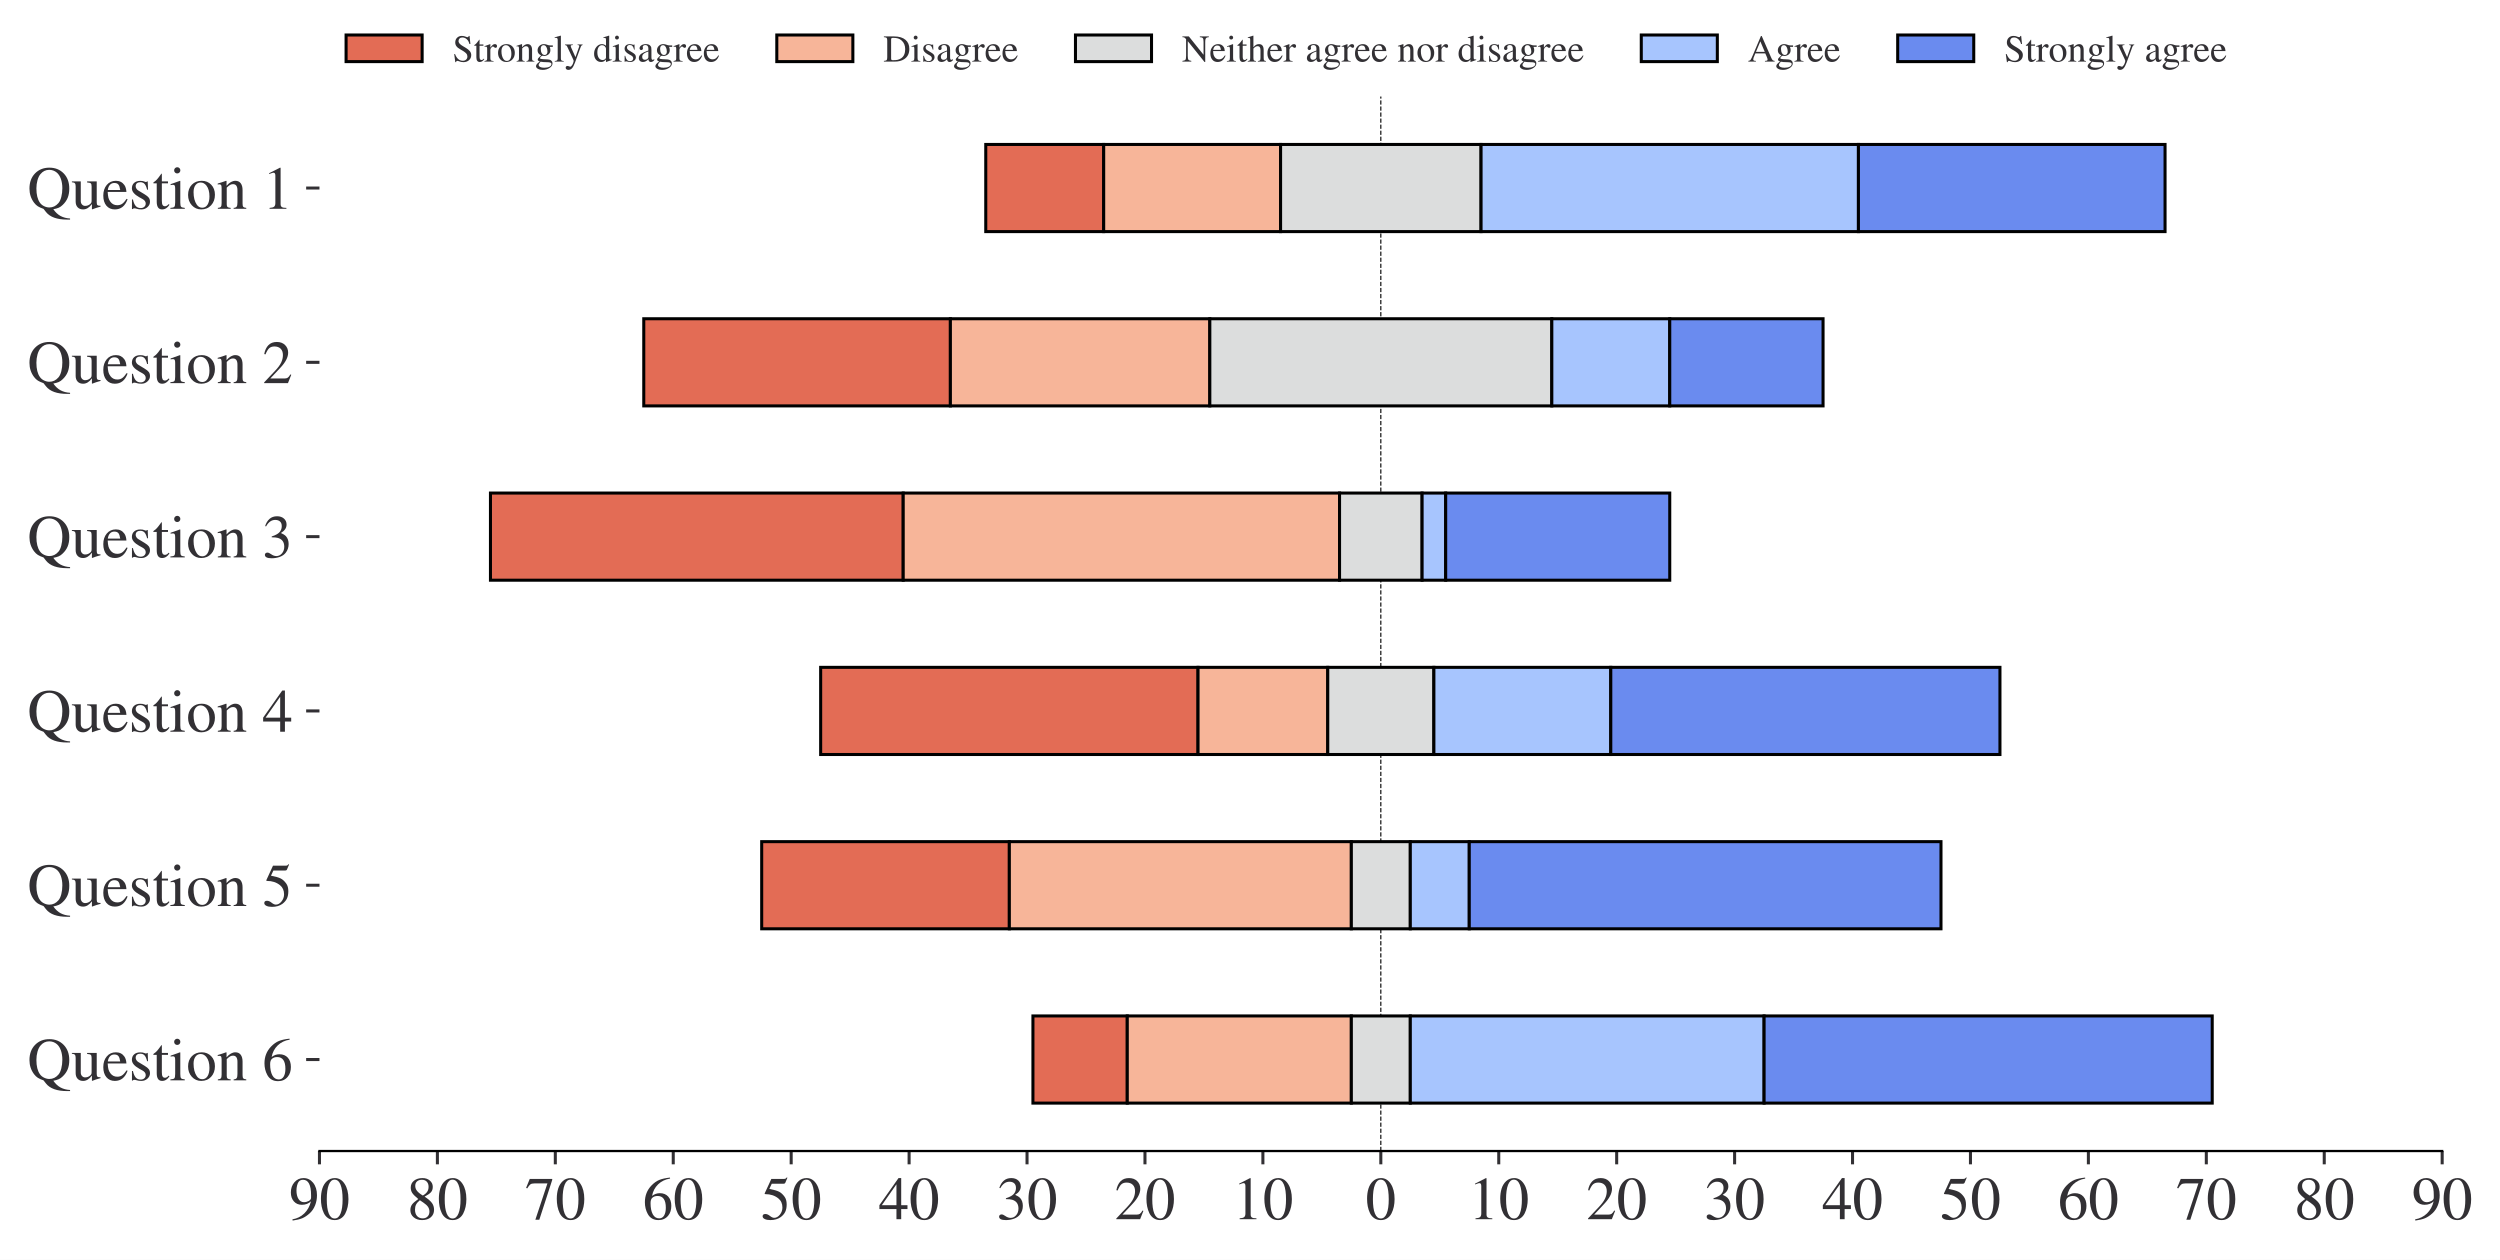
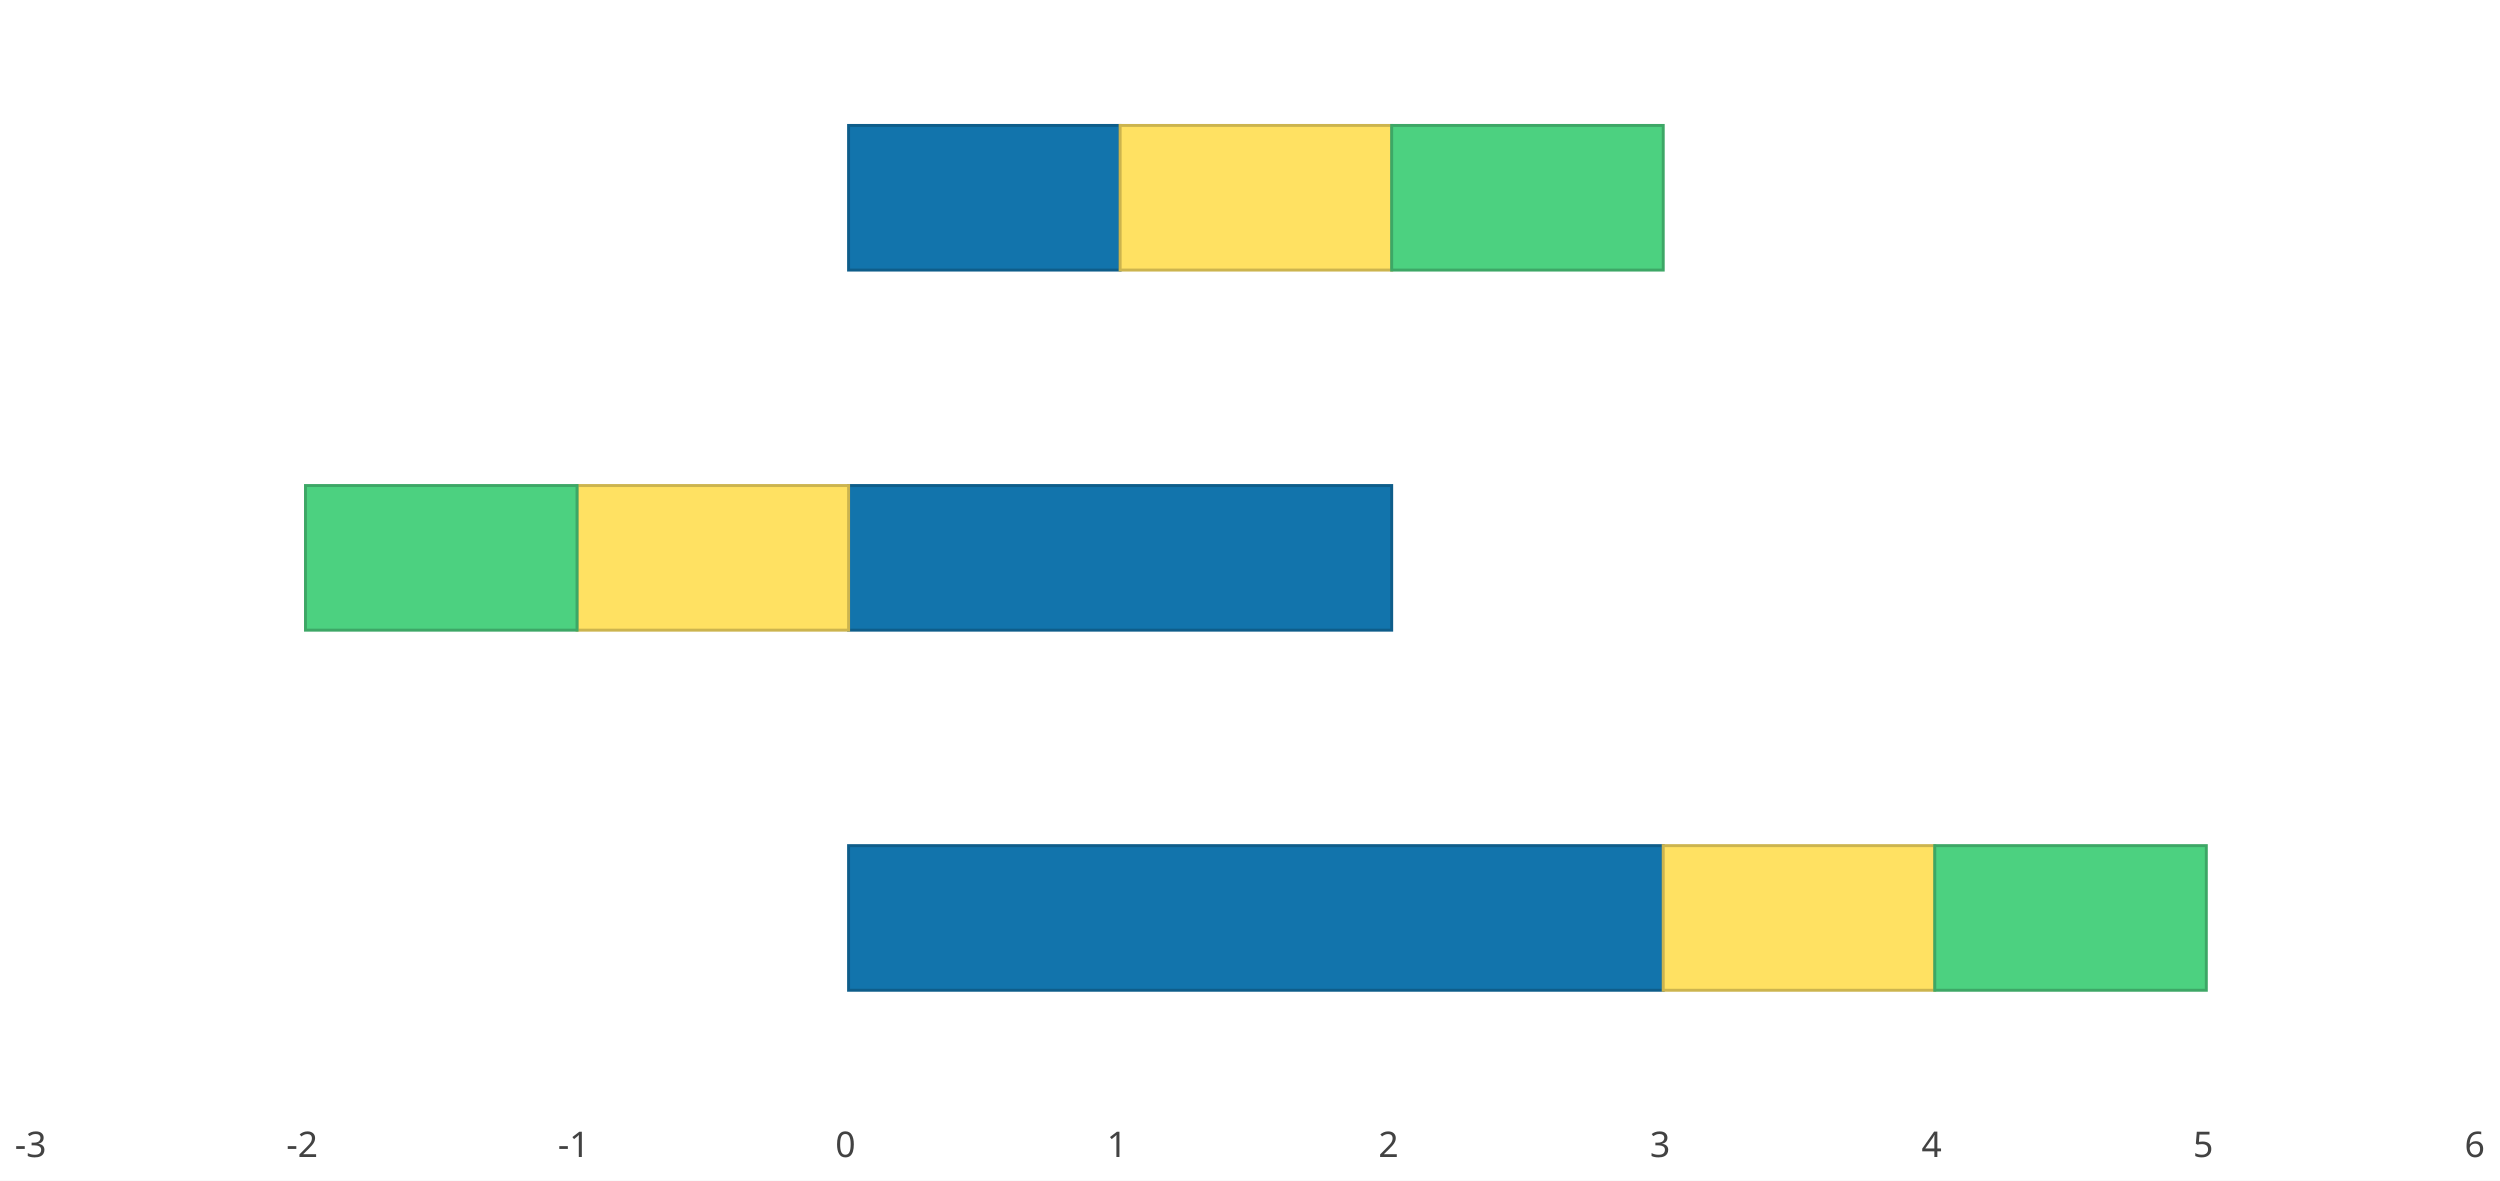
- <svg xmlns="http://www.w3.org/2000/svg" xmlns:xlink="http://www.w3.org/1999/xlink" width="876.237" height="441.563" viewBox="0 0 657.178 331.172">
+ <svg xmlns="http://www.w3.org/2000/svg" style="width:100%;height:100%;overflow:hidden">
  <defs>
-     <style>
-       *{stroke-linejoin:round;stroke-linecap:butt}
-     </style>
-   </defs>
-   <g id="figure_1">
-     <path d="M0 331.172h657.178V0H0z" style="fill:#fff" id="patch_1" />
-     <g id="axes_1">
-       <path d="M83.978 302.572h558v-277.2h-558z" style="fill:#fff" id="patch_2" />
-       <path d="M362.978 302.572v-277.2" clip-path="url(#p88414deb6a)" style="fill:none;stroke-dasharray:1.11,.48;stroke-dashoffset:0;stroke:#000;stroke-width:.3" id="line2d_1" />
-       <path d="M259.128 37.972h31v22.91h-31z" clip-path="url(#p88414deb6a)" style="fill:#e36c55;stroke:#000;stroke-width:.8;stroke-linejoin:miter" id="patch_3" />
-       <path d="M169.228 83.79h80.6v22.91h-80.6z" clip-path="url(#p88414deb6a)" style="fill:#e36c55;stroke:#000;stroke-width:.8;stroke-linejoin:miter" id="patch_4" />
-       <path d="M128.928 129.609h108.5v22.909h-108.5z" clip-path="url(#p88414deb6a)" style="fill:#e36c55;stroke:#000;stroke-width:.8;stroke-linejoin:miter" id="patch_5" />
-       <path d="M215.728 175.427h99.2v22.91h-99.2z" clip-path="url(#p88414deb6a)" style="fill:#e36c55;stroke:#000;stroke-width:.8;stroke-linejoin:miter" id="patch_6" />
-       <path d="M200.228 221.245h65.1v22.91h-65.1z" clip-path="url(#p88414deb6a)" style="fill:#e36c55;stroke:#000;stroke-width:.8;stroke-linejoin:miter" id="patch_7" />
-       <path d="M271.528 267.063h24.8v22.91h-24.8z" clip-path="url(#p88414deb6a)" style="fill:#e36c55;stroke:#000;stroke-width:.8;stroke-linejoin:miter" id="patch_8" />
-       <path d="M290.128 37.972h46.5v22.91h-46.5z" clip-path="url(#p88414deb6a)" style="fill:#f7b599;stroke:#000;stroke-width:.8;stroke-linejoin:miter" id="patch_9" />
-       <path d="M249.828 83.79h68.2v22.91h-68.2z" clip-path="url(#p88414deb6a)" style="fill:#f7b599;stroke:#000;stroke-width:.8;stroke-linejoin:miter" id="patch_10" />
-       <path d="M237.428 129.609h114.7v22.909h-114.7z" clip-path="url(#p88414deb6a)" style="fill:#f7b599;stroke:#000;stroke-width:.8;stroke-linejoin:miter" id="patch_11" />
-       <path d="M314.928 175.427h34.1v22.91h-34.1z" clip-path="url(#p88414deb6a)" style="fill:#f7b599;stroke:#000;stroke-width:.8;stroke-linejoin:miter" id="patch_12" />
-       <path d="M265.328 221.245h89.9v22.91h-89.9z" clip-path="url(#p88414deb6a)" style="fill:#f7b599;stroke:#000;stroke-width:.8;stroke-linejoin:miter" id="patch_13" />
-       <path d="M296.328 267.063h58.9v22.91h-58.9z" clip-path="url(#p88414deb6a)" style="fill:#f7b599;stroke:#000;stroke-width:.8;stroke-linejoin:miter" id="patch_14" />
-       <path d="M336.628 37.972h52.7v22.91h-52.7z" clip-path="url(#p88414deb6a)" style="fill:#dcdddd;stroke:#000;stroke-width:.8;stroke-linejoin:miter" id="patch_15" />
-       <path d="M318.028 83.79h89.9v22.91h-89.9z" clip-path="url(#p88414deb6a)" style="fill:#dcdddd;stroke:#000;stroke-width:.8;stroke-linejoin:miter" id="patch_16" />
-       <path d="M352.128 129.609h21.7v22.909h-21.7z" clip-path="url(#p88414deb6a)" style="fill:#dcdddd;stroke:#000;stroke-width:.8;stroke-linejoin:miter" id="patch_17" />
-       <path d="M349.028 175.427h27.9v22.91h-27.9z" clip-path="url(#p88414deb6a)" style="fill:#dcdddd;stroke:#000;stroke-width:.8;stroke-linejoin:miter" id="patch_18" />
-       <path d="M355.228 221.245h15.5v22.91h-15.5z" clip-path="url(#p88414deb6a)" style="fill:#dcdddd;stroke:#000;stroke-width:.8;stroke-linejoin:miter" id="patch_19" />
-       <path d="M355.228 267.063h15.5v22.91h-15.5z" clip-path="url(#p88414deb6a)" style="fill:#dcdddd;stroke:#000;stroke-width:.8;stroke-linejoin:miter" id="patch_20" />
-       <path d="M389.328 37.972h99.2v22.91h-99.2z" clip-path="url(#p88414deb6a)" style="fill:#a7c5fe;stroke:#000;stroke-width:.8;stroke-linejoin:miter" id="patch_21" />
-       <path d="M407.928 83.79h31v22.91h-31z" clip-path="url(#p88414deb6a)" style="fill:#a7c5fe;stroke:#000;stroke-width:.8;stroke-linejoin:miter" id="patch_22" />
-       <path d="M373.828 129.609h6.2v22.909h-6.2z" clip-path="url(#p88414deb6a)" style="fill:#a7c5fe;stroke:#000;stroke-width:.8;stroke-linejoin:miter" id="patch_23" />
-       <path d="M376.928 175.427h46.5v22.91h-46.5z" clip-path="url(#p88414deb6a)" style="fill:#a7c5fe;stroke:#000;stroke-width:.8;stroke-linejoin:miter" id="patch_24" />
-       <path d="M370.728 221.245h15.5v22.91h-15.5z" clip-path="url(#p88414deb6a)" style="fill:#a7c5fe;stroke:#000;stroke-width:.8;stroke-linejoin:miter" id="patch_25" />
-       <path d="M370.728 267.063h93v22.91h-93z" clip-path="url(#p88414deb6a)" style="fill:#a7c5fe;stroke:#000;stroke-width:.8;stroke-linejoin:miter" id="patch_26" />
-       <path d="M488.528 37.972h80.6v22.91h-80.6z" clip-path="url(#p88414deb6a)" style="fill:#6a8bef;stroke:#000;stroke-width:.8;stroke-linejoin:miter" id="patch_27" />
-       <path d="M438.928 83.79h40.3v22.91h-40.3z" clip-path="url(#p88414deb6a)" style="fill:#6a8bef;stroke:#000;stroke-width:.8;stroke-linejoin:miter" id="patch_28" />
-       <path d="M380.028 129.609h58.9v22.909h-58.9z" clip-path="url(#p88414deb6a)" style="fill:#6a8bef;stroke:#000;stroke-width:.8;stroke-linejoin:miter" id="patch_29" />
-       <path d="M423.428 175.427h102.3v22.91h-102.3z" clip-path="url(#p88414deb6a)" style="fill:#6a8bef;stroke:#000;stroke-width:.8;stroke-linejoin:miter" id="patch_30" />
-       <path d="M386.228 221.245h124v22.91h-124z" clip-path="url(#p88414deb6a)" style="fill:#6a8bef;stroke:#000;stroke-width:.8;stroke-linejoin:miter" id="patch_31" />
-       <path d="M463.728 267.063h117.8v22.91h-117.8z" clip-path="url(#p88414deb6a)" style="fill:#6a8bef;stroke:#000;stroke-width:.8;stroke-linejoin:miter" id="patch_32" />
-       <g id="matplotlib.axis_1">
-         <g id="xtick_1">
-           <g id="line2d_2">
-             <defs>
-               <path id="m53cf217a16" d="M0 0v3.5" style="stroke:#323034;stroke-width:.8" />
-             </defs>
-             <use xlink:href="#m53cf217a16" x="83.978" y="302.572" style="fill:#323034;stroke:#323034;stroke-width:.8" />
-           </g>
-           <g style="fill:#323034" transform="matrix(.16 0 0 -.16 75.978 320.5)" id="text_1">
-             <defs>
-               <path id="STIXGeneral-Regular-39" d="M378-141 358-13q736 128 1245 621t701 1274q-371-365-960-365-518 0-835 358-317 359-317 941 0 646 381 1078t950 432q608 0 1005-486 410-512 410-1318 0-564-196-1060-195-496-572-841-397-359-775-516Q1018-51 378-141m1939 2413v250q0 1625-845 1625-301 0-467-217-96-128-160-384t-64-512q0-570 214-906 215-336 573-336 256 0 502 125 247 125 247 355" transform="scale(.01563)" />
-               <path id="STIXGeneral-Regular-30" d="M3046 2112q0-429-83-810-83-380-246-700T2266 96 1600-90q-390 0-685 198-294 199-454 532t-234 710q-73 378-73 800 0 596 147 1072 147 477 489 790 343 314 836 314 627 0 1023-614 397-614 397-1600m-614-32q0 1011-215 1545-214 535-630 535-397 0-608-538-211-537-211-1516 0-986 211-1508 211-521 621-521 403 0 617 521 215 522 215 1482" transform="scale(.01563)" />
-             </defs>
-             <use xlink:href="#STIXGeneral-Regular-39" />
-             <use xlink:href="#STIXGeneral-Regular-30" x="50" />
-           </g>
-         </g>
-         <g id="xtick_2">
-           <use xlink:href="#m53cf217a16" x="114.978" y="302.572" style="fill:#323034;stroke:#323034;stroke-width:.8" id="line2d_3" />
-           <g style="fill:#323034" transform="matrix(.16 0 0 -.16 106.978 320.5)" id="text_2">
-             <defs>
-               <path id="STIXGeneral-Regular-38" d="M2848 992q0-493-343-788-342-294-918-294-537 0-883 294-346 295-346 750 0 339 166 579 167 240 666 592-480 397-637 640-156 243-156 563 0 454 348 726 349 272 893 272 468 0 772-266 304-265 304-649 0-352-183-563-182-211-675-474 576-384 784-685 208-300 208-697m-576 2419q0 333-186 534-185 202-512 202-326 0-515-170-189-169-189-464 0-294 189-534t611-489q327 192 464 406 138 214 138 515m-538-1670-377 256q-282-231-397-452-115-220-115-534 0-435 220-678 221-243 593-243 313 0 508 195 196 195 196 509 0 288-148 505-147 218-480 442" transform="scale(.01563)" />
-             </defs>
-             <use xlink:href="#STIXGeneral-Regular-38" />
-             <use xlink:href="#STIXGeneral-Regular-30" x="50" />
-           </g>
-         </g>
-         <g id="xtick_3">
-           <use xlink:href="#m53cf217a16" x="145.977" y="302.572" style="fill:#323034;stroke:#323034;stroke-width:.8" id="line2d_4" />
-           <g style="fill:#323034" transform="matrix(.16 0 0 -.16 137.977 320.5)" id="text_3">
-             <defs>
-               <path id="STIXGeneral-Regular-37" d="M2874 4134 1517-51h-416l1267 3814H992q-275 0-410-96-134-96-339-429l-115 58 384 941h2362z" transform="scale(.01563)" />
-             </defs>
-             <use xlink:href="#STIXGeneral-Regular-37" />
-             <use xlink:href="#STIXGeneral-Regular-30" x="50" />
-           </g>
-         </g>
-         <g id="xtick_4">
-           <use xlink:href="#m53cf217a16" x="176.977" y="302.572" style="fill:#323034;stroke:#323034;stroke-width:.8" id="line2d_5" />
-           <g style="fill:#323034" transform="matrix(.16 0 0 -.16 168.977 320.5)" id="text_4">
-             <defs>
-               <path id="STIXGeneral-Regular-36" d="m2854 4378 13-103q-755-121-1261-611-505-490-633-1213 371 288 813 288 563 0 886-359 323-358 323-978 0-628-326-1024Q2291-90 1651-90 870-90 518 557q-300 550-300 1229 0 1049 697 1766 397 410 816 579 419 170 1123 247m-435-3175q0 1242-864 1242-320 0-531-170-211-169-211-573 0-748 233-1180 234-432 676-432 339 0 518 304t179 809" transform="scale(.01563)" />
-             </defs>
-             <use xlink:href="#STIXGeneral-Regular-36" />
-             <use xlink:href="#STIXGeneral-Regular-30" x="50" />
-           </g>
-         </g>
-         <g id="xtick_5">
-           <use xlink:href="#m53cf217a16" x="207.977" y="302.572" style="fill:#323034;stroke:#323034;stroke-width:.8" id="line2d_6" />
-           <g style="fill:#323034" transform="matrix(.16 0 0 -.16 199.977 320.5)" id="text_5">
-             <defs>
-               <path id="STIXGeneral-Regular-35" d="m2803 4358-230-544q-39-83-173-83H1158l-256-544q704-134 1018-291t582-528q224-307 224-813 0-461-150-775-150-313-477-556Q1664-90 1011-90 646-90 422 19T198 307q0 243 288 243 231 0 474-198 250-205 454-205 333 0 598 333 266 333 266 749 0 614-428 960-557 448-1364 448-76 0-76 51l6 32 698 1517h1324q109 0 170 32t138 134z" transform="scale(.01563)" />
-             </defs>
-             <use xlink:href="#STIXGeneral-Regular-35" />
-             <use xlink:href="#STIXGeneral-Regular-30" x="50" />
-           </g>
-         </g>
-         <g id="xtick_6">
-           <use xlink:href="#m53cf217a16" x="238.977" y="302.572" style="fill:#323034;stroke:#323034;stroke-width:.8" id="line2d_7" />
-           <g style="fill:#323034" transform="matrix(.16 0 0 -.16 230.977 320.5)" id="text_6">
-             <defs>
-               <path id="STIXGeneral-Regular-34" d="M3027 1069h-659V0h-499v1069H77v409l2009 2848h282V1478h659zm-1158 409v2196L333 1478z" transform="scale(.01563)" />
-             </defs>
-             <use xlink:href="#STIXGeneral-Regular-34" />
-             <use xlink:href="#STIXGeneral-Regular-30" x="50" />
-           </g>
-         </g>
-         <g id="xtick_7">
-           <use xlink:href="#m53cf217a16" x="269.978" y="302.572" style="fill:#323034;stroke:#323034;stroke-width:.8" id="line2d_8" />
-           <g style="fill:#323034" transform="matrix(.16 0 0 -.16 261.978 320.5)" id="text_7">
-             <defs>
-               <path id="STIXGeneral-Regular-33" d="m390 3264-102 26q147 480 460 758 314 278 794 278 448 0 723-243 276-243 276-633 0-525-595-884 352-153 531-339 281-313 281-825t-294-896q-218-295-624-446Q1434-90 979-90q-717 0-717 365 0 103 77 167t186 64q160 0 390-167 282-198 551-198 352 0 592 284 240 285 240 695 0 736-666 928-198 64-653 64v90q359 121 538 230 518 294 518 858 0 320-183 486-182 166-508 166-576 0-954-678" transform="scale(.01563)" />
-             </defs>
-             <use xlink:href="#STIXGeneral-Regular-33" />
-             <use xlink:href="#STIXGeneral-Regular-30" x="50" />
-           </g>
-         </g>
-         <g id="xtick_8">
-           <use xlink:href="#m53cf217a16" x="300.978" y="302.572" style="fill:#323034;stroke:#323034;stroke-width:.8" id="line2d_9" />
-           <g style="fill:#323034" transform="matrix(.16 0 0 -.16 292.978 320.5)" id="text_8">
-             <defs>
-               <path id="STIXGeneral-Regular-32" d="M3034 877 2688 0H186v77l1139 1209q448 468 640 858t192 806q0 429-237 666t-653 237q-345 0-547-180-202-179-394-652l-134 32q109 595 438 934 330 339 893 339 531 0 857-320 327-320 327-806 0-723-819-1587L832 486h1498q211 0 335 83 125 84 279 346z" transform="scale(.01563)" />
-             </defs>
-             <use xlink:href="#STIXGeneral-Regular-32" />
-             <use xlink:href="#STIXGeneral-Regular-30" x="50" />
-           </g>
-         </g>
-         <g id="xtick_9">
-           <use xlink:href="#m53cf217a16" x="331.978" y="302.572" style="fill:#323034;stroke:#323034;stroke-width:.8" id="line2d_10" />
-           <g style="fill:#323034" transform="matrix(.16 0 0 -.16 323.978 320.5)" id="text_9">
-             <defs>
-               <path id="STIXGeneral-Regular-31" d="M2522 0H755v96q352 19 480 131t128 381v2874q0 313-192 313-89 0-288-77l-173-64v90l1146 582 58-19V486q0-211 128-301 128-89 480-89z" transform="scale(.01563)" />
-             </defs>
-             <use xlink:href="#STIXGeneral-Regular-31" />
-             <use xlink:href="#STIXGeneral-Regular-30" x="50" />
-           </g>
-         </g>
-         <g id="xtick_10">
-           <use xlink:href="#m53cf217a16" x="362.978" y="302.572" style="fill:#323034;stroke:#323034;stroke-width:.8" id="line2d_11" />
-           <use xlink:href="#STIXGeneral-Regular-30" style="fill:#323034" transform="matrix(.16 0 0 -.16 358.978 320.5)" id="text_10" />
-         </g>
-         <g id="xtick_11">
-           <use xlink:href="#m53cf217a16" x="393.978" y="302.572" style="fill:#323034;stroke:#323034;stroke-width:.8" id="line2d_12" />
-           <g style="fill:#323034" transform="matrix(.16 0 0 -.16 385.978 320.5)" id="text_11">
-             <use xlink:href="#STIXGeneral-Regular-31" />
-             <use xlink:href="#STIXGeneral-Regular-30" x="50" />
-           </g>
-         </g>
-         <g id="xtick_12">
-           <use xlink:href="#m53cf217a16" x="424.978" y="302.572" style="fill:#323034;stroke:#323034;stroke-width:.8" id="line2d_13" />
-           <g style="fill:#323034" transform="matrix(.16 0 0 -.16 416.978 320.5)" id="text_12">
-             <use xlink:href="#STIXGeneral-Regular-32" />
-             <use xlink:href="#STIXGeneral-Regular-30" x="50" />
-           </g>
-         </g>
-         <g id="xtick_13">
-           <use xlink:href="#m53cf217a16" x="455.978" y="302.572" style="fill:#323034;stroke:#323034;stroke-width:.8" id="line2d_14" />
-           <g style="fill:#323034" transform="matrix(.16 0 0 -.16 447.978 320.5)" id="text_13">
-             <use xlink:href="#STIXGeneral-Regular-33" />
-             <use xlink:href="#STIXGeneral-Regular-30" x="50" />
-           </g>
-         </g>
-         <g id="xtick_14">
-           <use xlink:href="#m53cf217a16" x="486.978" y="302.572" style="fill:#323034;stroke:#323034;stroke-width:.8" id="line2d_15" />
-           <g style="fill:#323034" transform="matrix(.16 0 0 -.16 478.978 320.5)" id="text_14">
-             <use xlink:href="#STIXGeneral-Regular-34" />
-             <use xlink:href="#STIXGeneral-Regular-30" x="50" />
-           </g>
-         </g>
-         <g id="xtick_15">
-           <use xlink:href="#m53cf217a16" x="517.977" y="302.572" style="fill:#323034;stroke:#323034;stroke-width:.8" id="line2d_16" />
-           <g style="fill:#323034" transform="matrix(.16 0 0 -.16 509.978 320.5)" id="text_15">
-             <use xlink:href="#STIXGeneral-Regular-35" />
-             <use xlink:href="#STIXGeneral-Regular-30" x="50" />
-           </g>
-         </g>
-         <g id="xtick_16">
-           <use xlink:href="#m53cf217a16" x="548.977" y="302.572" style="fill:#323034;stroke:#323034;stroke-width:.8" id="line2d_17" />
-           <g style="fill:#323034" transform="matrix(.16 0 0 -.16 540.977 320.5)" id="text_16">
-             <use xlink:href="#STIXGeneral-Regular-36" />
-             <use xlink:href="#STIXGeneral-Regular-30" x="50" />
-           </g>
-         </g>
-         <g id="xtick_17">
-           <use xlink:href="#m53cf217a16" x="579.977" y="302.572" style="fill:#323034;stroke:#323034;stroke-width:.8" id="line2d_18" />
-           <g style="fill:#323034" transform="matrix(.16 0 0 -.16 571.977 320.5)" id="text_17">
-             <use xlink:href="#STIXGeneral-Regular-37" />
-             <use xlink:href="#STIXGeneral-Regular-30" x="50" />
-           </g>
-         </g>
-         <g id="xtick_18">
-           <use xlink:href="#m53cf217a16" x="610.977" y="302.572" style="fill:#323034;stroke:#323034;stroke-width:.8" id="line2d_19" />
-           <g style="fill:#323034" transform="matrix(.16 0 0 -.16 602.977 320.5)" id="text_18">
-             <use xlink:href="#STIXGeneral-Regular-38" />
-             <use xlink:href="#STIXGeneral-Regular-30" x="50" />
-           </g>
-         </g>
-         <g id="xtick_19">
-           <use xlink:href="#m53cf217a16" x="641.977" y="302.572" style="fill:#323034;stroke:#323034;stroke-width:.8" id="line2d_20" />
-           <g style="fill:#323034" transform="matrix(.16 0 0 -.16 633.977 320.5)" id="text_19">
-             <use xlink:href="#STIXGeneral-Regular-39" />
-             <use xlink:href="#STIXGeneral-Regular-30" x="50" />
-           </g>
-         </g>
-       </g>
-       <g id="matplotlib.axis_2">
-         <g id="ytick_1">
-           <g id="line2d_21">
-             <defs>
-               <path id="m3477445cc6" d="M0 0h-3.5" style="stroke:#323034;stroke-width:.8" />
-             </defs>
-             <use xlink:href="#m3477445cc6" x="83.978" y="49.427" style="fill:#323034;stroke:#323034;stroke-width:.8" />
-           </g>
-           <g style="fill:#323034" transform="matrix(.16 0 0 -.16 7.2 54.89)" id="text_20">
-             <defs>
-               <path id="STIXGeneral-Regular-51" d="M4486-1133h-307q-1593 0-2221 794L1696-6q-384 134-599 271-214 138-393 375-486 646-486 1485 0 998 588 1599 589 602 1504 602 922 0 1507-605 586-604 586-1590 0-563-167-973-166-409-524-748-198-199-419-295T2726-45q340-486 765-713 426-228 995-260zm-812 3296q0 551-154 983t-429 662q-345 288-800 288-550 0-921-454-192-224-308-634-115-410-115-864 0-986 371-1504 154-224 432-362 279-137 560-137 557 0 954 461 192 217 301 646t109 915" transform="scale(.01563)" />
-               <path id="STIXGeneral-Regular-75" d="M3072 320v-90Q2573 96 2195-58l-32 20v524h-13Q1747-64 1235-64q-365 0-573 224T454 755v1607q0 236-83 326T58 2790v90h934V813q0-218 131-362t323-144q314 0 538 199 83 76 115 143 32 68 32 228v1478q0 250-90 323-89 74-383 93v109h1011V685q0-224 73-295 74-70 292-70z" transform="scale(.01563)" />
-               <path id="STIXGeneral-Regular-65" d="m2611 1050 103-45Q2330-64 1376-64q-563 0-890 393-326 394-326 1060 0 685 365 1120t960 435q576 0 889-442 186-256 218-729H621q25-403 79-615 55-211 215-428 269-352 711-352 313 0 527 153 215 154 458 519M634 1978h1305q-57 403-189 569-131 167-438 167-269 0-448-189t-230-547" transform="scale(.01563)" />
-               <path id="STIXGeneral-Regular-73" d="m998 1926 666-403q320-192 441-359 122-166 122-428 0-320-266-560-265-240-630-240-301 0-467 58-173 57-294 57-109 0-154-77h-83V979h102q103-467 295-685Q922 77 1248 77q237 0 384 134 147 135 147 339 0 295-339 480l-346 192q-768 429-768 928 0 372 240 580t644 208q281 0 428-71 116-51 180-51 44 0 102 64h70l32-870h-96q-108 435-272 611-163 176-451 176-217 0-349-109-131-109-131-326 0-109 73-234 74-125 202-202" transform="scale(.01563)" />
-               <path id="STIXGeneral-Regular-74" d="m1702 493 84-71Q1478-64 1011-64q-563 0-563 813v1926H109q-26 19-26 45 0 51 109 122 243 140 621 684 13 20 61 80 48 61 67 100 45 0 45-84v-742h646v-205H986V845q0-307 76-442 77-134 256-134 192 0 384 224" transform="scale(.01563)" />
-               <path id="STIXGeneral-Regular-69" d="M1152 4045q0-141-96-234t-237-93q-134 0-227 93t-93 234q0 134 96 230t231 96q140 0 233-96t93-230M1619 0H102v96q333 19 419 115 87 96 87 455v1452q0 224-45 314t-166 90q-154 0-269-32v102l992 352 26-26V672q0-358 80-454t393-122z" transform="scale(.01563)" />
-               <path id="STIXGeneral-Regular-6f" d="M3008 1478q0-672-400-1107T1568-64q-589 0-986 432-396 432-396 1091 0 666 396 1075 397 410 1044 410 595 0 988-407 394-406 394-1059m-576-172q0 729-320 1139-256 320-608 320-333 0-538-272-204-272-204-746 0-819 339-1312 217-320 576-320 352 0 553 317 202 317 202 874" transform="scale(.01563)" />
-               <path id="STIXGeneral-Regular-6e" d="M3104 0H1773l6 96q237 19 317 137 80 119 80 439v1274q0 646-467 646-160 0-301-77t-358-288V461q0-192 86-269t330-96V0H115v96q243 19 320 118 77 100 77 388v1555q0 237-45 326-45 90-179 90-128 0-186-26v109q448 128 877 288l51-19v-499h7q454 518 921 518 365 0 560-256 196-256 196-730V544q0-256 76-339 77-83 314-109z" transform="scale(.01563)" />
-             </defs>
-             <use xlink:href="#STIXGeneral-Regular-51" />
-             <use xlink:href="#STIXGeneral-Regular-75" x="72.2" />
-             <use xlink:href="#STIXGeneral-Regular-65" x="122.2" />
-             <use xlink:href="#STIXGeneral-Regular-73" x="166.6" />
-             <use xlink:href="#STIXGeneral-Regular-74" x="205.5" />
-             <use xlink:href="#STIXGeneral-Regular-69" x="233.3" />
-             <use xlink:href="#STIXGeneral-Regular-6f" x="261.1" />
-             <use xlink:href="#STIXGeneral-Regular-6e" x="311.1" />
-             <use xlink:href="#STIXGeneral-Regular-31" x="386.1" />
-           </g>
-         </g>
-         <g id="ytick_2">
-           <use xlink:href="#m3477445cc6" x="83.978" y="95.245" style="fill:#323034;stroke:#323034;stroke-width:.8" id="line2d_22" />
-           <g style="fill:#323034" transform="matrix(.16 0 0 -.16 7.2 100.709)" id="text_21">
-             <use xlink:href="#STIXGeneral-Regular-51" />
-             <use xlink:href="#STIXGeneral-Regular-75" x="72.2" />
-             <use xlink:href="#STIXGeneral-Regular-65" x="122.2" />
-             <use xlink:href="#STIXGeneral-Regular-73" x="166.6" />
-             <use xlink:href="#STIXGeneral-Regular-74" x="205.5" />
-             <use xlink:href="#STIXGeneral-Regular-69" x="233.3" />
-             <use xlink:href="#STIXGeneral-Regular-6f" x="261.1" />
-             <use xlink:href="#STIXGeneral-Regular-6e" x="311.1" />
-             <use xlink:href="#STIXGeneral-Regular-32" x="386.1" />
-           </g>
-         </g>
-         <g id="ytick_3">
-           <use xlink:href="#m3477445cc6" x="83.978" y="141.063" style="fill:#323034;stroke:#323034;stroke-width:.8" id="line2d_23" />
-           <g style="fill:#323034" transform="matrix(.16 0 0 -.16 7.2 146.527)" id="text_22">
-             <use xlink:href="#STIXGeneral-Regular-51" />
-             <use xlink:href="#STIXGeneral-Regular-75" x="72.2" />
-             <use xlink:href="#STIXGeneral-Regular-65" x="122.2" />
-             <use xlink:href="#STIXGeneral-Regular-73" x="166.6" />
-             <use xlink:href="#STIXGeneral-Regular-74" x="205.5" />
-             <use xlink:href="#STIXGeneral-Regular-69" x="233.3" />
-             <use xlink:href="#STIXGeneral-Regular-6f" x="261.1" />
-             <use xlink:href="#STIXGeneral-Regular-6e" x="311.1" />
-             <use xlink:href="#STIXGeneral-Regular-33" x="386.1" />
-           </g>
-         </g>
-         <g id="ytick_4">
-           <use xlink:href="#m3477445cc6" x="83.978" y="186.882" style="fill:#323034;stroke:#323034;stroke-width:.8" id="line2d_24" />
-           <g style="fill:#323034" transform="matrix(.16 0 0 -.16 7.2 192.345)" id="text_23">
-             <use xlink:href="#STIXGeneral-Regular-51" />
-             <use xlink:href="#STIXGeneral-Regular-75" x="72.2" />
-             <use xlink:href="#STIXGeneral-Regular-65" x="122.2" />
-             <use xlink:href="#STIXGeneral-Regular-73" x="166.6" />
-             <use xlink:href="#STIXGeneral-Regular-74" x="205.5" />
-             <use xlink:href="#STIXGeneral-Regular-69" x="233.3" />
-             <use xlink:href="#STIXGeneral-Regular-6f" x="261.1" />
-             <use xlink:href="#STIXGeneral-Regular-6e" x="311.1" />
-             <use xlink:href="#STIXGeneral-Regular-34" x="386.1" />
-           </g>
-         </g>
-         <g id="ytick_5">
-           <use xlink:href="#m3477445cc6" x="83.978" y="232.7" style="fill:#323034;stroke:#323034;stroke-width:.8" id="line2d_25" />
-           <g style="fill:#323034" transform="matrix(.16 0 0 -.16 7.2 238.163)" id="text_24">
-             <use xlink:href="#STIXGeneral-Regular-51" />
-             <use xlink:href="#STIXGeneral-Regular-75" x="72.2" />
-             <use xlink:href="#STIXGeneral-Regular-65" x="122.2" />
-             <use xlink:href="#STIXGeneral-Regular-73" x="166.6" />
-             <use xlink:href="#STIXGeneral-Regular-74" x="205.5" />
-             <use xlink:href="#STIXGeneral-Regular-69" x="233.3" />
-             <use xlink:href="#STIXGeneral-Regular-6f" x="261.1" />
-             <use xlink:href="#STIXGeneral-Regular-6e" x="311.1" />
-             <use xlink:href="#STIXGeneral-Regular-35" x="386.1" />
-           </g>
-         </g>
-         <g id="ytick_6">
-           <use xlink:href="#m3477445cc6" x="83.978" y="278.518" style="fill:#323034;stroke:#323034;stroke-width:.8" id="line2d_26" />
-           <g style="fill:#323034" transform="matrix(.16 0 0 -.16 7.2 283.982)" id="text_25">
-             <use xlink:href="#STIXGeneral-Regular-51" />
-             <use xlink:href="#STIXGeneral-Regular-75" x="72.2" />
-             <use xlink:href="#STIXGeneral-Regular-65" x="122.2" />
-             <use xlink:href="#STIXGeneral-Regular-73" x="166.6" />
-             <use xlink:href="#STIXGeneral-Regular-74" x="205.5" />
-             <use xlink:href="#STIXGeneral-Regular-69" x="233.3" />
-             <use xlink:href="#STIXGeneral-Regular-6f" x="261.1" />
-             <use xlink:href="#STIXGeneral-Regular-6e" x="311.1" />
-             <use xlink:href="#STIXGeneral-Regular-36" x="386.1" />
-           </g>
-         </g>
-       </g>
-       <path d="M83.978 302.572h558" style="fill:none;stroke:#000;stroke-width:.6;stroke-linejoin:miter;stroke-linecap:square" id="patch_33" />
-       <g id="legend_1">
-         <path d="M90.975 16.196h19.992V9.2H90.975z" style="fill:#e36c55;stroke:#000;stroke-width:.8;stroke-linejoin:miter" id="patch_34" />
-         <g style="fill:#323034" transform="matrix(.09996 0 0 -.09996 118.963 16.196)" id="text_26">
-           <defs>
-             <path id="STIXGeneral-Regular-53" d="M3002 2963h-160q-109 397-263 602-390 499-928 499-294 0-470-170-176-169-176-438 0-128 64-250 64-121 137-208 74-86 259-214 186-128 301-195 116-67 384-227 519-301 755-599 237-297 237-656 0-531-371-864T1837-90q-416 0-755 148-167 70-301 70-77 0-128-58-51-57-51-153H461L275 1274h141Q845 141 1734 141q340 0 551 201 211 202 211 516 0 300-186 505-307 333-1075 743-781 416-781 1100 0 512 314 816t800 304q339 0 672-140 173-77 282-77 166 0 204 217h135z" transform="scale(.01563)" />
-             <path id="STIXGeneral-Regular-72" d="M1024 2931v-589q243 346 406 474 164 128 362 128 166 0 259-90 93-89 93-249 0-135-67-212-67-76-183-76-121 0-256 128-102 96-166 96-134 0-291-186-157-185-157-339V576q0-275 109-371t435-109V0H32v96q307 58 380 128 74 70 74 314v1600q0 211-48 297-48 87-169 87-103 0-224-26v102q403 128 947 346z" transform="scale(.01563)" />
-             <path id="STIXGeneral-Regular-67" d="M3008 2483h-531q121-275 121-537 0-493-333-743-332-249-665-249-70 0-243 19l-122 13q-128-39-256-174-128-134-128-230 0-147 499-172l826-39q352-13 563-199 211-185 211-486 0-371-384-672-531-409-1280-409-460 0-784 183-323 182-323 438 0 179 141 355T806 6q-204 96-272 166-67 71-67 174 0 185 295 441 147 128 275 256-320 160-458 358-137 199-137 500 0 435 310 739t758 304q256 0 512-96l141-51q186-64 352-64h493zM973 2163v-19q0-461 182-746 183-284 477-284 218 0 346 156 128 157 128 420 0 422-192 774-160 301-468 301-224 0-349-160-124-160-124-442M2771-410q0 180-176 247t-617 67q-634 0-1037 83-192-230-253-335-61-106-61-215 0-211 253-339t675-128q544 0 880 170 336 169 336 450" transform="scale(.01563)" />
-             <path id="STIXGeneral-Regular-6c" d="M1645 0H134v96q301 26 397 125t96 368v3001q0 231-58 320-57 90-211 90-134 0-236-13v103q608 147 1011 281l32-25V557q0-269 89-356 90-86 391-105z" transform="scale(.01563)" />
-             <path id="STIXGeneral-Regular-79" d="M3040 2880v-96q-115-13-186-84-70-70-134-242L1760-160q-250-678-503-956-252-279-617-279-205 0-327 106-121 105-121 265 0 122 80 208t195 86q186 0 333-83 83-45 166-45 135 0 320 282 90 128 173 365t83 326q0 83-268 647L429 2566q-83 186-339 224v90h1312v-96q-205-6-285-45-80-38-80-128 0-70 83-262l717-1600 621 1766q25 58 25 115 0 154-294 154v96z" transform="scale(.01563)" />
-             <path id="STIXGeneral-Regular-64" d="M3142 269 2202-64l-26 19v410Q1869-64 1357-64q-531 0-858 381-326 381-326 995 0 678 390 1155 391 477 941 477 346 0 672-275v998q0 199-58 263-57 64-236 64-90 0-141-7v103q582 153 941 281l32-13V730q0-224 54-295 54-70 227-70 39 0 147 6zm-966 384v1472q0 256-195 448t-458 192q-365 0-583-327-217-326-217-870 0-589 240-944t643-355q301 0 474 205 96 108 96 179" transform="scale(.01563)" />
-             <path id="STIXGeneral-Regular-61" d="M2829 422V243Q2586-64 2253-64q-365 0-410 467h-6Q1427-64 909-64q-301 0-487 176-185 176-185 490 0 448 448 748 307 205 1152 519v345q0 288-138 432-137 144-361 144-192 0-320-93-128-92-128-220 0-58 19-129 19-70 19-140 0-96-87-179-86-83-207-83-109 0-193 83-83 83-83 211 0 307 327 512 301 192 736 192 518 0 755-288 115-134 147-272t32-438V723q0-422 199-422 128 0 275 121m-992 391v902q-589-205-819-422-218-199-218-493 0-243 121-368 122-125 321-125 211 0 371 103 134 96 179 179t45 224" transform="scale(.01563)" />
-           </defs>
-           <use xlink:href="#STIXGeneral-Regular-53" />
-           <use xlink:href="#STIXGeneral-Regular-74" x="55.6" />
-           <use xlink:href="#STIXGeneral-Regular-72" x="83.4" />
-           <use xlink:href="#STIXGeneral-Regular-6f" x="116.7" />
-           <use xlink:href="#STIXGeneral-Regular-6e" x="166.7" />
-           <use xlink:href="#STIXGeneral-Regular-67" x="216.7" />
-           <use xlink:href="#STIXGeneral-Regular-6c" x="266.7" />
-           <use xlink:href="#STIXGeneral-Regular-79" x="294.5" />
-           <use xlink:href="#STIXGeneral-Regular-64" x="369.5" />
-           <use xlink:href="#STIXGeneral-Regular-69" x="419.5" />
-           <use xlink:href="#STIXGeneral-Regular-73" x="447.3" />
-           <use xlink:href="#STIXGeneral-Regular-61" x="486.2" />
-           <use xlink:href="#STIXGeneral-Regular-67" x="530.6" />
-           <use xlink:href="#STIXGeneral-Regular-72" x="580.6" />
-           <use xlink:href="#STIXGeneral-Regular-65" x="613.9" />
-           <use xlink:href="#STIXGeneral-Regular-65" x="658.3" />
-         </g>
-         <path d="M204.2 16.196h19.992V9.2H204.2z" style="fill:#f7b599;stroke:#000;stroke-width:.8;stroke-linejoin:miter" id="patch_35" />
-         <g style="fill:#323034" transform="matrix(.09996 0 0 -.09996 232.189 16.196)" id="text_27">
-           <defs>
-             <path id="STIXGeneral-Regular-44" d="M102 4237h1728q1248 0 1920-583 634-544 634-1516 0-1172-870-1728Q2880 0 1901 0H102v122q372 25 468 130 96 106 96 484v2784q0 371-96 470-96 100-468 125zm1216-506V538q0-173 61-237t247-64q499 0 806 70 307 71 589 263 665 448 665 1529 0 928-608 1459-275 244-602 343-326 99-818 99-186 0-263-58-77-57-77-211" transform="scale(.01563)" />
-           </defs>
-           <use xlink:href="#STIXGeneral-Regular-44" />
-           <use xlink:href="#STIXGeneral-Regular-69" x="72.2" />
-           <use xlink:href="#STIXGeneral-Regular-73" x="100" />
-           <use xlink:href="#STIXGeneral-Regular-61" x="138.9" />
-           <use xlink:href="#STIXGeneral-Regular-67" x="183.3" />
-           <use xlink:href="#STIXGeneral-Regular-72" x="233.3" />
-           <use xlink:href="#STIXGeneral-Regular-65" x="266.6" />
-           <use xlink:href="#STIXGeneral-Regular-65" x="311" />
-         </g>
-         <path d="M282.71 16.196h19.992V9.2H282.71z" style="fill:#dcdddd;stroke:#000;stroke-width:.8;stroke-linejoin:miter" id="patch_36" />
-         <g style="fill:#323034" transform="matrix(.09996 0 0 -.09996 310.7 16.196)" id="text_28">
-           <defs>
-             <path id="STIXGeneral-Regular-4e" d="M4525 4237v-122q-327-32-423-115-102-90-144-244-41-153-41-511V-70h-115L979 3443V960q0-486 109-637 109-150 486-201V0H77v122q397 44 509 188t112 650v2816q-167 205-282 272t-339 67v122h1088l2470-3091v2176q0 486-121 627-77 83-170 112t-336 54v122z" transform="scale(.01563)" />
-             <path id="STIXGeneral-Regular-68" d="M3117 0H1760v96q282 32 358 128 77 96 77 429v1267q0 678-473 678-192 0-352-90-160-89-365-313V653q0-333 76-429 77-96 359-128V0H58v96q275 38 342 128t67 429v3014q0 205-61 266-60 61-265 61-58 0-77-7v103l173 51q493 147 736 230l32-19V2406q224 288 441 413 218 125 500 125 787 0 787-1018V653q0-333 60-420 61-86 324-137z" transform="scale(.01563)" />
-           </defs>
-           <use xlink:href="#STIXGeneral-Regular-4e" />
-           <use xlink:href="#STIXGeneral-Regular-65" x="72.2" />
-           <use xlink:href="#STIXGeneral-Regular-69" x="116.6" />
-           <use xlink:href="#STIXGeneral-Regular-74" x="144.4" />
-           <use xlink:href="#STIXGeneral-Regular-68" x="172.2" />
-           <use xlink:href="#STIXGeneral-Regular-65" x="222.2" />
-           <use xlink:href="#STIXGeneral-Regular-72" x="266.6" />
-           <use xlink:href="#STIXGeneral-Regular-61" x="324.9" />
-           <use xlink:href="#STIXGeneral-Regular-67" x="369.3" />
-           <use xlink:href="#STIXGeneral-Regular-72" x="419.3" />
-           <use xlink:href="#STIXGeneral-Regular-65" x="452.6" />
-           <use xlink:href="#STIXGeneral-Regular-65" x="497" />
-           <use xlink:href="#STIXGeneral-Regular-6e" x="566.4" />
-           <use xlink:href="#STIXGeneral-Regular-6f" x="616.4" />
-           <use xlink:href="#STIXGeneral-Regular-72" x="666.4" />
-           <use xlink:href="#STIXGeneral-Regular-64" x="724.7" />
-           <use xlink:href="#STIXGeneral-Regular-69" x="774.7" />
-           <use xlink:href="#STIXGeneral-Regular-73" x="802.5" />
-           <use xlink:href="#STIXGeneral-Regular-61" x="841.4" />
-           <use xlink:href="#STIXGeneral-Regular-67" x="885.8" />
-           <use xlink:href="#STIXGeneral-Regular-72" x="935.8" />
-           <use xlink:href="#STIXGeneral-Regular-65" x="969.1" />
-           <use xlink:href="#STIXGeneral-Regular-65" x="1013.5" />
-         </g>
-         <path d="M431.445 16.196h19.992V9.2h-19.992z" style="fill:#a7c5fe;stroke:#000;stroke-width:.8;stroke-linejoin:miter" id="patch_37" />
-         <g style="fill:#323034" transform="matrix(.09996 0 0 -.09996 459.434 16.196)" id="text_29">
-           <defs>
-             <path id="STIXGeneral-Regular-41" d="M4525 0H2893v122q256 0 352 57 89 45 89 154 0 166-121 448l-263 601H1274L979 653q-57-147-57-269 0-147 105-205 106-57 343-57V0H96v122q269 25 390 194 122 170 416 874l1319 3124h128L3923 710q141-332 253-448 112-115 349-140zM2861 1645l-743 1760-736-1760z" transform="scale(.01563)" />
-           </defs>
-           <use xlink:href="#STIXGeneral-Regular-41" />
-           <use xlink:href="#STIXGeneral-Regular-67" x="72.2" />
-           <use xlink:href="#STIXGeneral-Regular-72" x="122.2" />
-           <use xlink:href="#STIXGeneral-Regular-65" x="155.5" />
-           <use xlink:href="#STIXGeneral-Regular-65" x="199.9" />
-         </g>
-         <path d="M498.849 16.196h19.992V9.2h-19.992z" style="fill:#6a8bef;stroke:#000;stroke-width:.8;stroke-linejoin:miter" id="patch_38" />
-         <g style="fill:#323034" transform="matrix(.09996 0 0 -.09996 526.838 16.196)" id="text_30">
-           <use xlink:href="#STIXGeneral-Regular-53" />
-           <use xlink:href="#STIXGeneral-Regular-74" x="55.6" />
-           <use xlink:href="#STIXGeneral-Regular-72" x="83.4" />
-           <use xlink:href="#STIXGeneral-Regular-6f" x="116.7" />
-           <use xlink:href="#STIXGeneral-Regular-6e" x="166.7" />
-           <use xlink:href="#STIXGeneral-Regular-67" x="216.7" />
-           <use xlink:href="#STIXGeneral-Regular-6c" x="266.7" />
-           <use xlink:href="#STIXGeneral-Regular-79" x="294.5" />
-           <use xlink:href="#STIXGeneral-Regular-61" x="369.5" />
-           <use xlink:href="#STIXGeneral-Regular-67" x="413.9" />
-           <use xlink:href="#STIXGeneral-Regular-72" x="463.9" />
-           <use xlink:href="#STIXGeneral-Regular-65" x="497.2" />
-           <use xlink:href="#STIXGeneral-Regular-65" x="541.6" />
-         </g>
-       </g>
-     </g>
-   </g>
-   <defs>
-     <clipPath id="p88414deb6a">
-       <path d="M83.978 25.372h558v277.2h-558z" />
+     <clipPath clip-rule="evenodd" id="a">
+       <path d="M11.5 5.5h828v367h-828Z" stroke="#000" fill="none" />
    </clipPath>
  </defs>
+   <path d="M0 0h847v400H0Z" fill="#FFF" />
+   <path d="M10.5 5h828v367h-828Z" fill="none" />
+   <path d="M11.5 5.5h828m-828 122h828m-828 123h828m-828-245v367m92-367v367m92-367v367m92-367v367m92-367v367m92-367v367m92-367v367m92-367v367m92-367v367m92-367v367m-552-367v367m-4-367h4m-4 122h4m-4 123h4m-4 122h4" stroke="color(srgb 0.259 0.259 0.259 / 0.08)" fill="none" />
+   <g clip-path="url(#a)">
+     <path d="M287.5 42.5h92v49h-92Z" stroke="#0e5d8a" fill="#1274AC" class="k-chart-point" aria-label="1" aria-roledescription="Point" />
+     <path d="M379.5 42.5h92v49h-92Z" stroke="#ccb44e" fill="#FFE162" class="k-chart-point" aria-label="1" aria-roledescription="Point" />
+     <path d="M471.5 42.5h92v49h-92Z" stroke="#3da766" fill="#4CD180" class="k-chart-point" aria-label="1" aria-roledescription="Point" />
+     <path d="M287.5 164.5h184v49h-184Z" stroke="#0e5d8a" fill="#1274AC" class="k-chart-point" aria-label="2" aria-roledescription="Point" />
+     <path d="M195.5 164.5h92v49h-92Z" stroke="#ccb44e" fill="#FFE162" class="k-chart-point" aria-label="-1" aria-roledescription="Point" />
+     <path d="M103.5 164.5h92v49h-92Z" stroke="#3da766" fill="#4CD180" class="k-chart-point" aria-label="-1" aria-roledescription="Point" />
+     <path d="M287.5 286.5h276v49h-276Z" stroke="#0e5d8a" fill="#1274AC" class="k-chart-point" aria-label="3" aria-roledescription="Point" />
+     <path d="M563.5 286.5h92v49h-92Z" stroke="#ccb44e" fill="#FFE162" class="k-chart-point" aria-label="1" aria-roledescription="Point" />
+     <path d="M655.5 286.5h92v49h-92Z" stroke="#3da766" fill="#4CD180" class="k-chart-point" aria-label="1" aria-roledescription="Point" />
+   </g>
+   <path d="M11.5 372.5h828m-828 0v4m92-4v4m92-4v4m92-4v4m92-4v4m92-4v4m92-4v4m92-4v4m92-4v4m92-4v4" stroke="color(srgb 0.259 0.259 0.259 / 0.08)" fill="none" />
+   <text x="5" y="392" fill="#424242" style="font:400 11.998px sans-serif;white-space:pre">-3</text>
+   <text x="97" y="392" fill="#424242" style="font:400 11.998px sans-serif;white-space:pre">-2</text>
+   <text x="189" y="392" fill="#424242" style="font:400 11.998px sans-serif;white-space:pre">-1</text>
+   <text x="283" y="392" fill="#424242" style="font:400 11.998px sans-serif;white-space:pre">0</text>
+   <text x="375" y="392" fill="#424242" style="font:400 11.998px sans-serif;white-space:pre">1</text>
+   <text x="467" y="392" fill="#424242" style="font:400 11.998px sans-serif;white-space:pre">2</text>
+   <text x="559" y="392" fill="#424242" style="font:400 11.998px sans-serif;white-space:pre">3</text>
+   <text x="651" y="392" fill="#424242" style="font:400 11.998px sans-serif;white-space:pre">4</text>
+   <text x="743" y="392" fill="#424242" style="font:400 11.998px sans-serif;white-space:pre">5</text>
+   <text x="835" y="392" fill="#424242" style="font:400 11.998px sans-serif;white-space:pre">6</text>
+   <g />
</svg>
